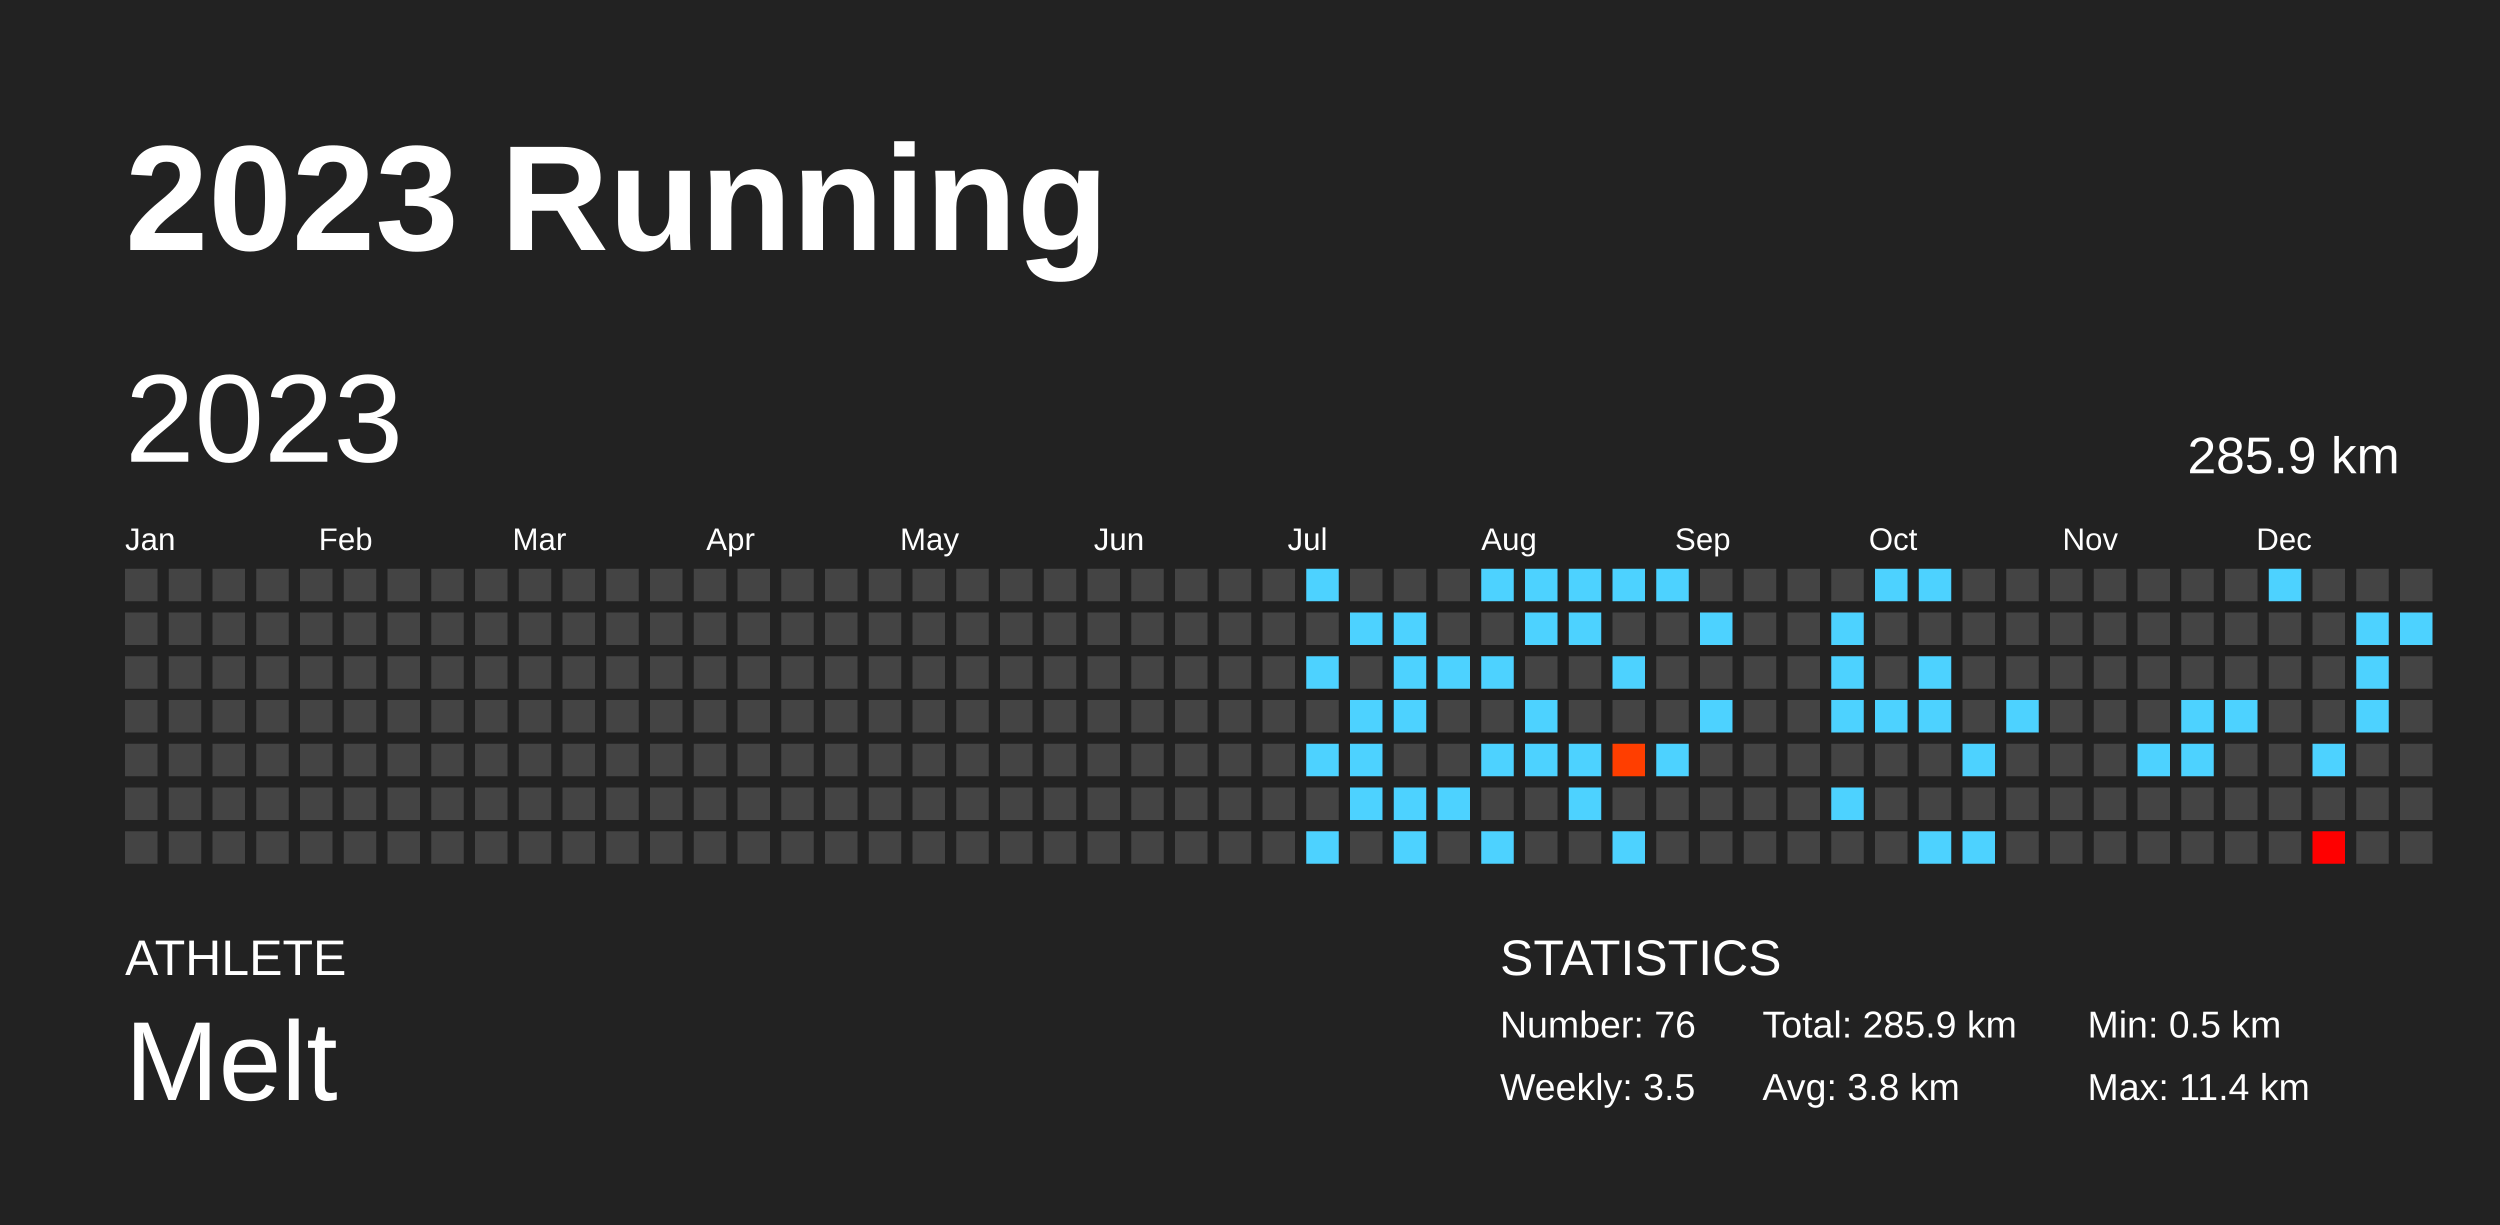
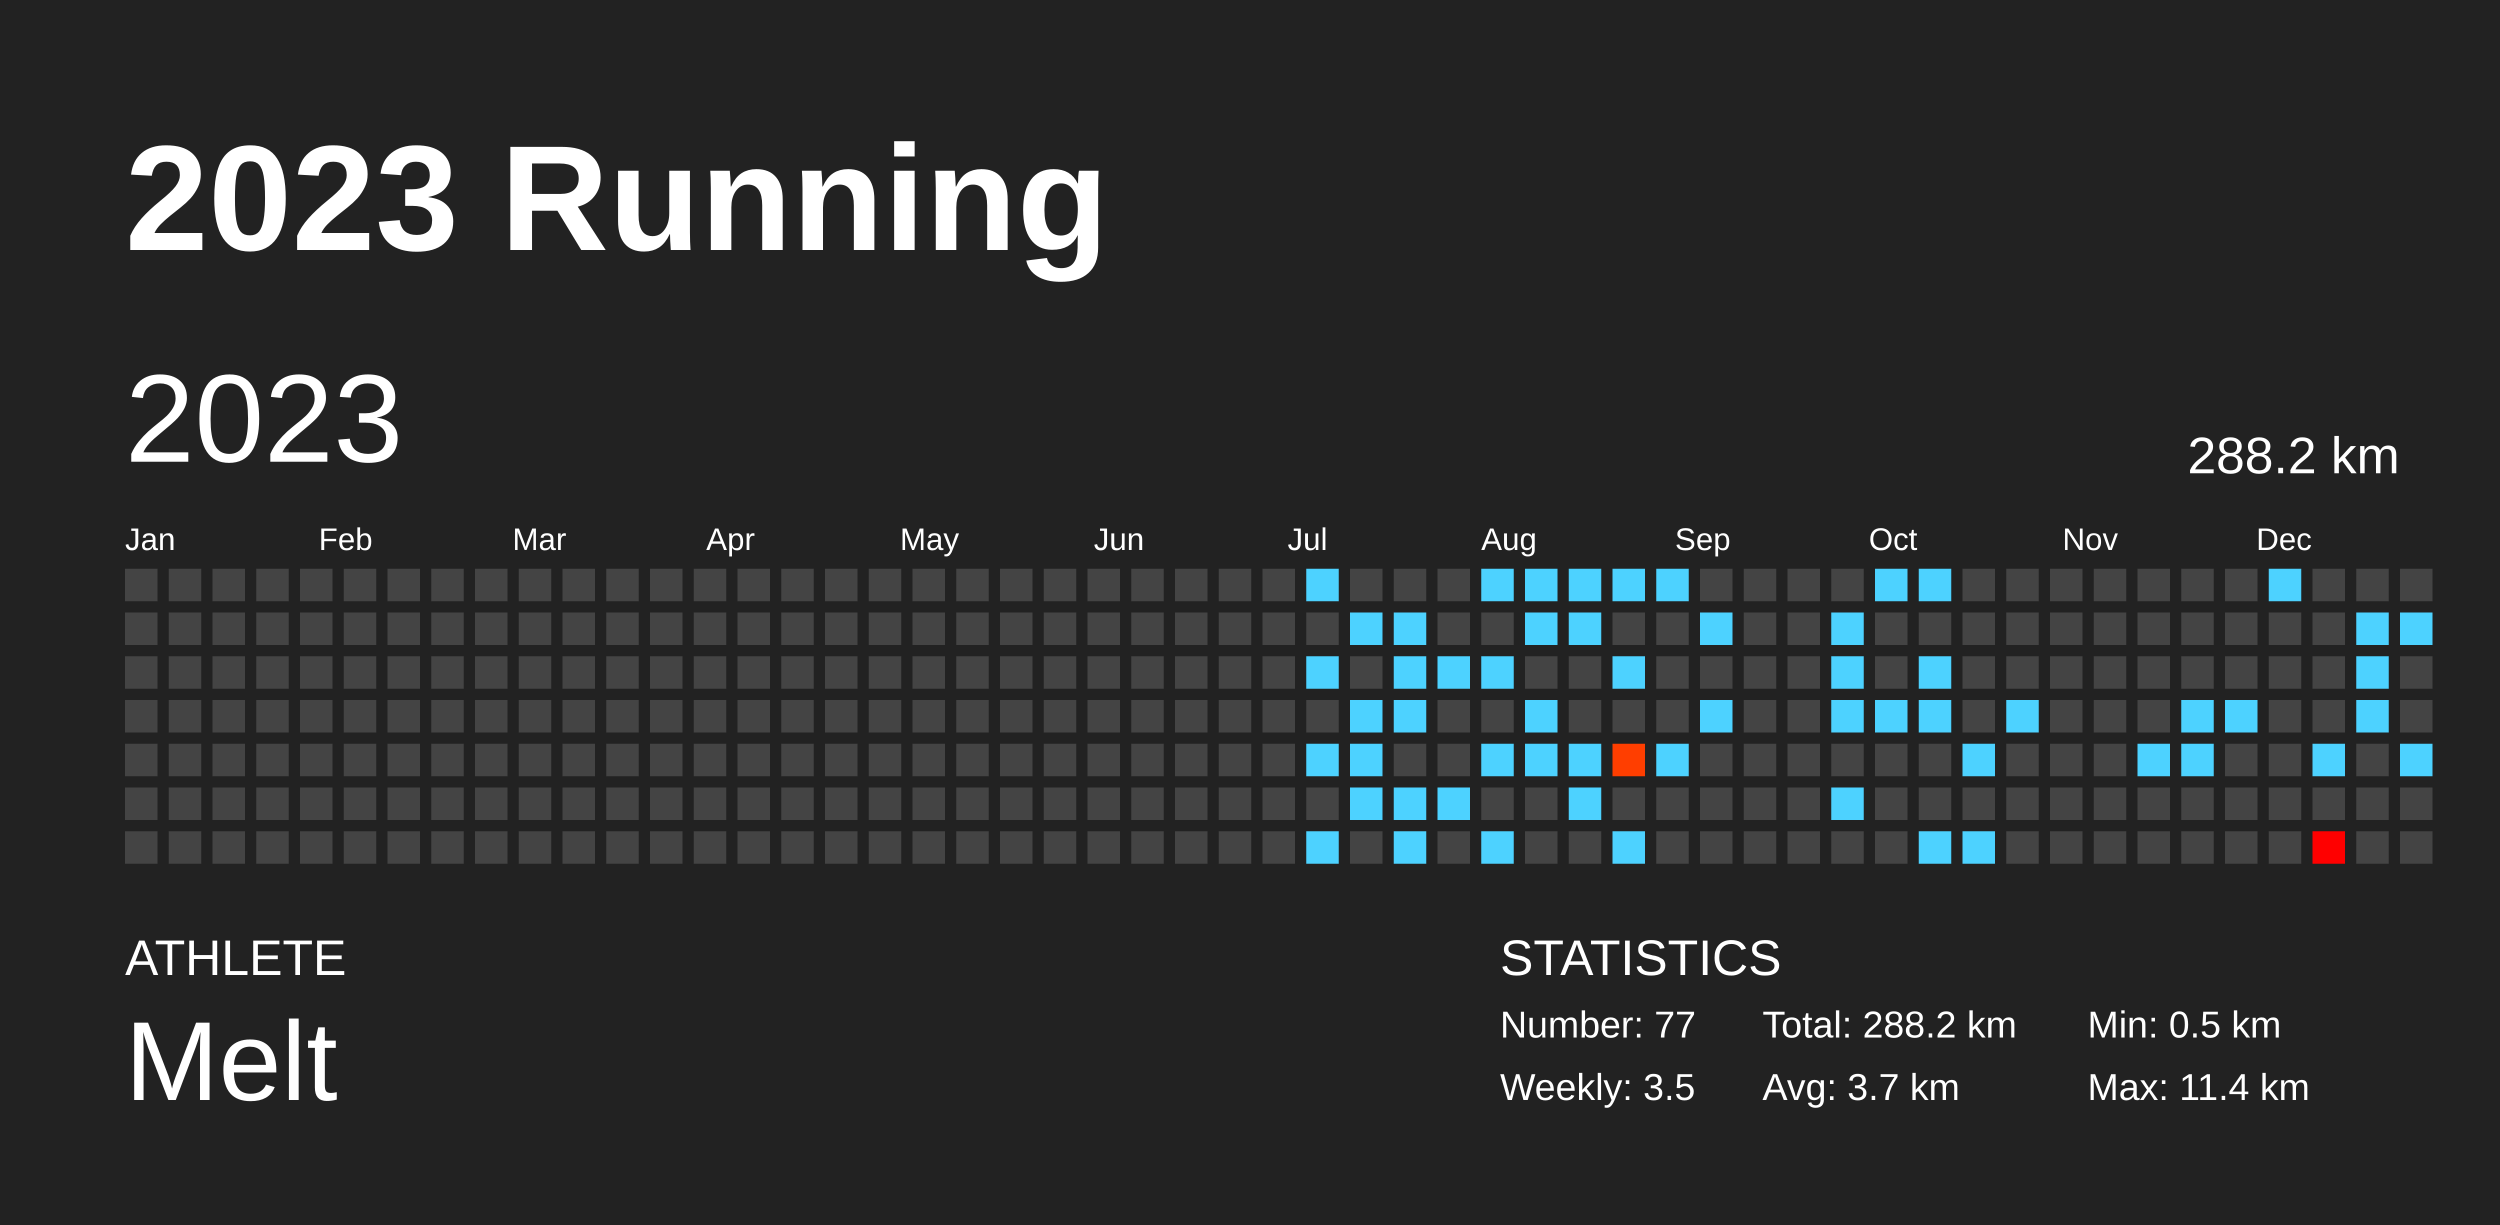
<svg xmlns="http://www.w3.org/2000/svg" baseProfile="full" height="98mm" version="1.1" viewBox="0,0,200,98" width="200mm">
  <defs />
  <rect fill="#222222" height="98" width="200" x="0" y="0" />
  <text fill="#FFFFFF" style="font-size:12px; font-family:Arial; font-weight:bold;" x="10" y="20">2023 Running</text>
  <text fill="#FFFFFF" style="font-size:4px; font-family:Arial" x="10" y="78">ATHLETE</text>
  <text fill="#FFFFFF" style="font-size:9px; font-family:Arial" x="10" y="88">Melt</text>
  <text fill="#FFFFFF" style="font-size:4px; font-family:Arial" x="120" y="78">STATISTICS</text>
-   <text fill="#FFFFFF" style="font-size:3px; font-family:Arial" x="120" y="83">Number: 76</text>
+   <text fill="#FFFFFF" style="font-size:3px; font-family:Arial" x="120" y="83">Number: 77</text>
  <text fill="#FFFFFF" style="font-size:3px; font-family:Arial" x="120" y="88">Weekly: 3.5</text>
-   <text fill="#FFFFFF" style="font-size:3px; font-family:Arial" x="141" y="83">Total: 285.9 km</text>
-   <text fill="#FFFFFF" style="font-size:3px; font-family:Arial" x="141" y="88">Avg: 3.8 km</text>
+   <text fill="#FFFFFF" style="font-size:3px; font-family:Arial" x="141" y="83">Total: 288.2 km</text>
+   <text fill="#FFFFFF" style="font-size:3px; font-family:Arial" x="141" y="88">Avg: 3.7 km</text>
  <text fill="#FFFFFF" style="font-size:3px; font-family:Arial" x="167" y="83">Min: 0.5 km</text>
  <text fill="#FFFFFF" style="font-size:3px; font-family:Arial" x="167" y="88">Max: 11.4 km</text>
  <text dominant-baseline="hanging" fill="#FFFFFF" style="font-size:10.0px; font-family:Arial;" x="10" y="30">2023</text>
-   <text dominant-baseline="hanging" fill="#FFFFFF" style="font-size:4.125px; font-family:Arial;" x="175" y="35">285.9 km</text>
+   <text dominant-baseline="hanging" fill="#FFFFFF" style="font-size:4.125px; font-family:Arial;" x="175" y="35">288.2 km</text>
  <text fill="#FFFFFF" style="font-size:2.5px; font-family:Arial" x="10.0" y="44">Jan</text>
  <text fill="#FFFFFF" style="font-size:2.5px; font-family:Arial" x="25.5" y="44">Feb</text>
  <text fill="#FFFFFF" style="font-size:2.5px; font-family:Arial" x="41.0" y="44">Mar</text>
  <text fill="#FFFFFF" style="font-size:2.5px; font-family:Arial" x="56.5" y="44">Apr</text>
  <text fill="#FFFFFF" style="font-size:2.5px; font-family:Arial" x="72.0" y="44">May</text>
  <text fill="#FFFFFF" style="font-size:2.5px; font-family:Arial" x="87.5" y="44">Jun</text>
  <text fill="#FFFFFF" style="font-size:2.5px; font-family:Arial" x="103.0" y="44">Jul</text>
  <text fill="#FFFFFF" style="font-size:2.5px; font-family:Arial" x="118.5" y="44">Aug</text>
  <text fill="#FFFFFF" style="font-size:2.5px; font-family:Arial" x="134.0" y="44">Sep</text>
  <text fill="#FFFFFF" style="font-size:2.5px; font-family:Arial" x="149.5" y="44">Oct</text>
  <text fill="#FFFFFF" style="font-size:2.5px; font-family:Arial" x="165.0" y="44">Nov</text>
  <text fill="#FFFFFF" style="font-size:2.5px; font-family:Arial" x="180.5" y="44">Dec</text>
  <rect fill="#444444" height="2.6" width="2.6" x="10.0" y="45.5" />
  <rect fill="#444444" height="2.6" width="2.6" x="10.0" y="49.0" />
  <rect fill="#444444" height="2.6" width="2.6" x="10.0" y="52.5" />
  <rect fill="#444444" height="2.6" width="2.6" x="10.0" y="56.0" />
  <rect fill="#444444" height="2.6" width="2.6" x="10.0" y="59.5" />
  <rect fill="#444444" height="2.6" width="2.6" x="10.0" y="63.0" />
  <rect fill="#444444" height="2.6" width="2.6" x="10.0" y="66.5" />
  <rect fill="#444444" height="2.6" width="2.6" x="13.5" y="45.5" />
  <rect fill="#444444" height="2.6" width="2.6" x="13.5" y="49.0" />
  <rect fill="#444444" height="2.6" width="2.6" x="13.5" y="52.5" />
  <rect fill="#444444" height="2.6" width="2.6" x="13.5" y="56.0" />
  <rect fill="#444444" height="2.6" width="2.6" x="13.5" y="59.5" />
  <rect fill="#444444" height="2.6" width="2.6" x="13.5" y="63.0" />
  <rect fill="#444444" height="2.6" width="2.6" x="13.5" y="66.5" />
  <rect fill="#444444" height="2.6" width="2.6" x="17.0" y="45.5" />
  <rect fill="#444444" height="2.6" width="2.6" x="17.0" y="49.0" />
  <rect fill="#444444" height="2.6" width="2.6" x="17.0" y="52.5" />
  <rect fill="#444444" height="2.6" width="2.6" x="17.0" y="56.0" />
  <rect fill="#444444" height="2.6" width="2.6" x="17.0" y="59.5" />
  <rect fill="#444444" height="2.6" width="2.6" x="17.0" y="63.0" />
  <rect fill="#444444" height="2.6" width="2.6" x="17.0" y="66.5" />
  <rect fill="#444444" height="2.6" width="2.6" x="20.5" y="45.5" />
  <rect fill="#444444" height="2.6" width="2.6" x="20.5" y="49.0" />
  <rect fill="#444444" height="2.6" width="2.6" x="20.5" y="52.5" />
  <rect fill="#444444" height="2.6" width="2.6" x="20.5" y="56.0" />
  <rect fill="#444444" height="2.6" width="2.6" x="20.5" y="59.5" />
  <rect fill="#444444" height="2.6" width="2.6" x="20.5" y="63.0" />
  <rect fill="#444444" height="2.6" width="2.6" x="20.5" y="66.5" />
  <rect fill="#444444" height="2.6" width="2.6" x="24.0" y="45.5" />
  <rect fill="#444444" height="2.6" width="2.6" x="24.0" y="49.0" />
  <rect fill="#444444" height="2.6" width="2.6" x="24.0" y="52.5" />
  <rect fill="#444444" height="2.6" width="2.6" x="24.0" y="56.0" />
  <rect fill="#444444" height="2.6" width="2.6" x="24.0" y="59.5" />
  <rect fill="#444444" height="2.6" width="2.6" x="24.0" y="63.0" />
  <rect fill="#444444" height="2.6" width="2.6" x="24.0" y="66.5" />
  <rect fill="#444444" height="2.6" width="2.6" x="27.5" y="45.5" />
  <rect fill="#444444" height="2.6" width="2.6" x="27.5" y="49.0" />
  <rect fill="#444444" height="2.6" width="2.6" x="27.5" y="52.5" />
  <rect fill="#444444" height="2.6" width="2.6" x="27.5" y="56.0" />
  <rect fill="#444444" height="2.6" width="2.6" x="27.5" y="59.5" />
  <rect fill="#444444" height="2.6" width="2.6" x="27.5" y="63.0" />
  <rect fill="#444444" height="2.6" width="2.6" x="27.5" y="66.5" />
  <rect fill="#444444" height="2.6" width="2.6" x="31.0" y="45.5" />
  <rect fill="#444444" height="2.6" width="2.6" x="31.0" y="49.0" />
  <rect fill="#444444" height="2.6" width="2.6" x="31.0" y="52.5" />
  <rect fill="#444444" height="2.6" width="2.6" x="31.0" y="56.0" />
  <rect fill="#444444" height="2.6" width="2.6" x="31.0" y="59.5" />
  <rect fill="#444444" height="2.6" width="2.6" x="31.0" y="63.0" />
  <rect fill="#444444" height="2.6" width="2.6" x="31.0" y="66.5" />
  <rect fill="#444444" height="2.6" width="2.6" x="34.5" y="45.5" />
  <rect fill="#444444" height="2.6" width="2.6" x="34.5" y="49.0" />
  <rect fill="#444444" height="2.6" width="2.6" x="34.5" y="52.5" />
  <rect fill="#444444" height="2.6" width="2.6" x="34.5" y="56.0" />
  <rect fill="#444444" height="2.6" width="2.6" x="34.5" y="59.5" />
  <rect fill="#444444" height="2.6" width="2.6" x="34.5" y="63.0" />
  <rect fill="#444444" height="2.6" width="2.6" x="34.5" y="66.5" />
  <rect fill="#444444" height="2.6" width="2.6" x="38.0" y="45.5" />
  <rect fill="#444444" height="2.6" width="2.6" x="38.0" y="49.0" />
  <rect fill="#444444" height="2.6" width="2.6" x="38.0" y="52.5" />
  <rect fill="#444444" height="2.6" width="2.6" x="38.0" y="56.0" />
  <rect fill="#444444" height="2.6" width="2.6" x="38.0" y="59.5" />
  <rect fill="#444444" height="2.6" width="2.6" x="38.0" y="63.0" />
  <rect fill="#444444" height="2.6" width="2.6" x="38.0" y="66.5" />
  <rect fill="#444444" height="2.6" width="2.6" x="41.5" y="45.5" />
  <rect fill="#444444" height="2.6" width="2.6" x="41.5" y="49.0" />
  <rect fill="#444444" height="2.6" width="2.6" x="41.5" y="52.5" />
  <rect fill="#444444" height="2.6" width="2.6" x="41.5" y="56.0" />
  <rect fill="#444444" height="2.6" width="2.6" x="41.5" y="59.5" />
  <rect fill="#444444" height="2.6" width="2.6" x="41.5" y="63.0" />
  <rect fill="#444444" height="2.6" width="2.6" x="41.5" y="66.5" />
  <rect fill="#444444" height="2.6" width="2.6" x="45.0" y="45.5" />
  <rect fill="#444444" height="2.6" width="2.6" x="45.0" y="49.0" />
  <rect fill="#444444" height="2.6" width="2.6" x="45.0" y="52.5" />
  <rect fill="#444444" height="2.6" width="2.6" x="45.0" y="56.0" />
  <rect fill="#444444" height="2.6" width="2.6" x="45.0" y="59.5" />
  <rect fill="#444444" height="2.6" width="2.6" x="45.0" y="63.0" />
  <rect fill="#444444" height="2.6" width="2.6" x="45.0" y="66.5" />
  <rect fill="#444444" height="2.6" width="2.6" x="48.5" y="45.5" />
  <rect fill="#444444" height="2.6" width="2.6" x="48.5" y="49.0" />
  <rect fill="#444444" height="2.6" width="2.6" x="48.5" y="52.5" />
  <rect fill="#444444" height="2.6" width="2.6" x="48.5" y="56.0" />
  <rect fill="#444444" height="2.6" width="2.6" x="48.5" y="59.5" />
  <rect fill="#444444" height="2.6" width="2.6" x="48.5" y="63.0" />
  <rect fill="#444444" height="2.6" width="2.6" x="48.5" y="66.5" />
  <rect fill="#444444" height="2.6" width="2.6" x="52.0" y="45.5" />
  <rect fill="#444444" height="2.6" width="2.6" x="52.0" y="49.0" />
  <rect fill="#444444" height="2.6" width="2.6" x="52.0" y="52.5" />
  <rect fill="#444444" height="2.6" width="2.6" x="52.0" y="56.0" />
  <rect fill="#444444" height="2.6" width="2.6" x="52.0" y="59.5" />
  <rect fill="#444444" height="2.6" width="2.6" x="52.0" y="63.0" />
  <rect fill="#444444" height="2.6" width="2.6" x="52.0" y="66.5" />
  <rect fill="#444444" height="2.6" width="2.6" x="55.5" y="45.5" />
  <rect fill="#444444" height="2.6" width="2.6" x="55.5" y="49.0" />
  <rect fill="#444444" height="2.6" width="2.6" x="55.5" y="52.5" />
  <rect fill="#444444" height="2.6" width="2.6" x="55.5" y="56.0" />
  <rect fill="#444444" height="2.6" width="2.6" x="55.5" y="59.5" />
  <rect fill="#444444" height="2.6" width="2.6" x="55.5" y="63.0" />
  <rect fill="#444444" height="2.6" width="2.6" x="55.5" y="66.5" />
  <rect fill="#444444" height="2.6" width="2.6" x="59.0" y="45.5" />
  <rect fill="#444444" height="2.6" width="2.6" x="59.0" y="49.0" />
  <rect fill="#444444" height="2.6" width="2.6" x="59.0" y="52.5" />
  <rect fill="#444444" height="2.6" width="2.6" x="59.0" y="56.0" />
  <rect fill="#444444" height="2.6" width="2.6" x="59.0" y="59.5" />
  <rect fill="#444444" height="2.6" width="2.6" x="59.0" y="63.0" />
  <rect fill="#444444" height="2.6" width="2.6" x="59.0" y="66.5" />
  <rect fill="#444444" height="2.6" width="2.6" x="62.5" y="45.5" />
  <rect fill="#444444" height="2.6" width="2.6" x="62.5" y="49.0" />
  <rect fill="#444444" height="2.6" width="2.6" x="62.5" y="52.5" />
  <rect fill="#444444" height="2.6" width="2.6" x="62.5" y="56.0" />
  <rect fill="#444444" height="2.6" width="2.6" x="62.5" y="59.5" />
  <rect fill="#444444" height="2.6" width="2.6" x="62.5" y="63.0" />
  <rect fill="#444444" height="2.6" width="2.6" x="62.5" y="66.5" />
  <rect fill="#444444" height="2.6" width="2.6" x="66.0" y="45.5" />
  <rect fill="#444444" height="2.6" width="2.6" x="66.0" y="49.0" />
  <rect fill="#444444" height="2.6" width="2.6" x="66.0" y="52.5" />
  <rect fill="#444444" height="2.6" width="2.6" x="66.0" y="56.0" />
  <rect fill="#444444" height="2.6" width="2.6" x="66.0" y="59.5" />
  <rect fill="#444444" height="2.6" width="2.6" x="66.0" y="63.0" />
  <rect fill="#444444" height="2.6" width="2.6" x="66.0" y="66.5" />
  <rect fill="#444444" height="2.6" width="2.6" x="69.5" y="45.5" />
  <rect fill="#444444" height="2.6" width="2.6" x="69.5" y="49.0" />
  <rect fill="#444444" height="2.6" width="2.6" x="69.5" y="52.5" />
  <rect fill="#444444" height="2.6" width="2.6" x="69.5" y="56.0" />
  <rect fill="#444444" height="2.6" width="2.6" x="69.5" y="59.5" />
  <rect fill="#444444" height="2.6" width="2.6" x="69.5" y="63.0" />
  <rect fill="#444444" height="2.6" width="2.6" x="69.5" y="66.5" />
  <rect fill="#444444" height="2.6" width="2.6" x="73.0" y="45.5" />
  <rect fill="#444444" height="2.6" width="2.6" x="73.0" y="49.0" />
  <rect fill="#444444" height="2.6" width="2.6" x="73.0" y="52.5" />
  <rect fill="#444444" height="2.6" width="2.6" x="73.0" y="56.0" />
  <rect fill="#444444" height="2.6" width="2.6" x="73.0" y="59.5" />
  <rect fill="#444444" height="2.6" width="2.6" x="73.0" y="63.0" />
  <rect fill="#444444" height="2.6" width="2.6" x="73.0" y="66.5" />
  <rect fill="#444444" height="2.6" width="2.6" x="76.5" y="45.5" />
  <rect fill="#444444" height="2.6" width="2.6" x="76.5" y="49.0" />
  <rect fill="#444444" height="2.6" width="2.6" x="76.5" y="52.5" />
  <rect fill="#444444" height="2.6" width="2.6" x="76.5" y="56.0" />
  <rect fill="#444444" height="2.6" width="2.6" x="76.5" y="59.5" />
  <rect fill="#444444" height="2.6" width="2.6" x="76.5" y="63.0" />
  <rect fill="#444444" height="2.6" width="2.6" x="76.5" y="66.5" />
  <rect fill="#444444" height="2.6" width="2.6" x="80.0" y="45.5" />
  <rect fill="#444444" height="2.6" width="2.6" x="80.0" y="49.0" />
  <rect fill="#444444" height="2.6" width="2.6" x="80.0" y="52.5" />
  <rect fill="#444444" height="2.6" width="2.6" x="80.0" y="56.0" />
  <rect fill="#444444" height="2.6" width="2.6" x="80.0" y="59.5" />
  <rect fill="#444444" height="2.6" width="2.6" x="80.0" y="63.0" />
  <rect fill="#444444" height="2.6" width="2.6" x="80.0" y="66.5" />
  <rect fill="#444444" height="2.6" width="2.6" x="83.5" y="45.5" />
  <rect fill="#444444" height="2.6" width="2.6" x="83.5" y="49.0" />
  <rect fill="#444444" height="2.6" width="2.6" x="83.5" y="52.5" />
  <rect fill="#444444" height="2.6" width="2.6" x="83.5" y="56.0" />
  <rect fill="#444444" height="2.6" width="2.6" x="83.5" y="59.5" />
  <rect fill="#444444" height="2.6" width="2.6" x="83.5" y="63.0" />
  <rect fill="#444444" height="2.6" width="2.6" x="83.5" y="66.5" />
  <rect fill="#444444" height="2.6" width="2.6" x="87.0" y="45.5" />
  <rect fill="#444444" height="2.6" width="2.6" x="87.0" y="49.0" />
  <rect fill="#444444" height="2.6" width="2.6" x="87.0" y="52.5" />
  <rect fill="#444444" height="2.6" width="2.6" x="87.0" y="56.0" />
  <rect fill="#444444" height="2.6" width="2.6" x="87.0" y="59.5" />
  <rect fill="#444444" height="2.6" width="2.6" x="87.0" y="63.0" />
  <rect fill="#444444" height="2.6" width="2.6" x="87.0" y="66.5" />
  <rect fill="#444444" height="2.6" width="2.6" x="90.5" y="45.5" />
  <rect fill="#444444" height="2.6" width="2.6" x="90.5" y="49.0" />
  <rect fill="#444444" height="2.6" width="2.6" x="90.5" y="52.5" />
  <rect fill="#444444" height="2.6" width="2.6" x="90.5" y="56.0" />
  <rect fill="#444444" height="2.6" width="2.6" x="90.5" y="59.5" />
  <rect fill="#444444" height="2.6" width="2.6" x="90.5" y="63.0" />
  <rect fill="#444444" height="2.6" width="2.6" x="90.5" y="66.5" />
  <rect fill="#444444" height="2.6" width="2.6" x="94.0" y="45.5" />
  <rect fill="#444444" height="2.6" width="2.6" x="94.0" y="49.0" />
  <rect fill="#444444" height="2.6" width="2.6" x="94.0" y="52.5" />
  <rect fill="#444444" height="2.6" width="2.6" x="94.0" y="56.0" />
  <rect fill="#444444" height="2.6" width="2.6" x="94.0" y="59.5" />
  <rect fill="#444444" height="2.6" width="2.6" x="94.0" y="63.0" />
  <rect fill="#444444" height="2.6" width="2.6" x="94.0" y="66.5" />
  <rect fill="#444444" height="2.6" width="2.6" x="97.5" y="45.5" />
  <rect fill="#444444" height="2.6" width="2.6" x="97.5" y="49.0" />
  <rect fill="#444444" height="2.6" width="2.6" x="97.5" y="52.5" />
  <rect fill="#444444" height="2.6" width="2.6" x="97.5" y="56.0" />
  <rect fill="#444444" height="2.6" width="2.6" x="97.5" y="59.5" />
  <rect fill="#444444" height="2.6" width="2.6" x="97.5" y="63.0" />
  <rect fill="#444444" height="2.6" width="2.6" x="97.5" y="66.5" />
  <rect fill="#444444" height="2.6" width="2.6" x="101.0" y="45.5" />
  <rect fill="#444444" height="2.6" width="2.6" x="101.0" y="49.0" />
  <rect fill="#444444" height="2.6" width="2.6" x="101.0" y="52.5" />
  <rect fill="#444444" height="2.6" width="2.6" x="101.0" y="56.0" />
  <rect fill="#444444" height="2.6" width="2.6" x="101.0" y="59.5" />
  <rect fill="#444444" height="2.6" width="2.6" x="101.0" y="63.0" />
  <rect fill="#444444" height="2.6" width="2.6" x="101.0" y="66.5" />
  <rect fill="#4dd2ff" height="2.6" width="2.6" x="104.5" y="45.5" />
  <rect fill="#444444" height="2.6" width="2.6" x="104.5" y="49.0" />
  <rect fill="#4dd2ff" height="2.6" width="2.6" x="104.5" y="52.5" />
  <rect fill="#444444" height="2.6" width="2.6" x="104.5" y="56.0" />
  <rect fill="#4dd2ff" height="2.6" width="2.6" x="104.5" y="59.5" />
  <rect fill="#444444" height="2.6" width="2.6" x="104.5" y="63.0" />
  <rect fill="#4dd2ff" height="2.6" width="2.6" x="104.5" y="66.5" />
  <rect fill="#444444" height="2.6" width="2.6" x="108.0" y="45.5" />
  <rect fill="#4dd2ff" height="2.6" width="2.6" x="108.0" y="49.0" />
  <rect fill="#444444" height="2.6" width="2.6" x="108.0" y="52.5" />
  <rect fill="#4dd2ff" height="2.6" width="2.6" x="108.0" y="56.0" />
  <rect fill="#4dd2ff" height="2.6" width="2.6" x="108.0" y="59.5" />
  <rect fill="#4dd2ff" height="2.6" width="2.6" x="108.0" y="63.0" />
  <rect fill="#444444" height="2.6" width="2.6" x="108.0" y="66.5" />
  <rect fill="#444444" height="2.6" width="2.6" x="111.5" y="45.5" />
  <rect fill="#4dd2ff" height="2.6" width="2.6" x="111.5" y="49.0" />
  <rect fill="#4dd2ff" height="2.6" width="2.6" x="111.5" y="52.5" />
  <rect fill="#4dd2ff" height="2.6" width="2.6" x="111.5" y="56.0" />
  <rect fill="#444444" height="2.6" width="2.6" x="111.5" y="59.5" />
  <rect fill="#4dd2ff" height="2.6" width="2.6" x="111.5" y="63.0" />
  <rect fill="#4dd2ff" height="2.6" width="2.6" x="111.5" y="66.5" />
  <rect fill="#444444" height="2.6" width="2.6" x="115.0" y="45.5" />
  <rect fill="#444444" height="2.6" width="2.6" x="115.0" y="49.0" />
  <rect fill="#4dd2ff" height="2.6" width="2.6" x="115.0" y="52.5" />
  <rect fill="#444444" height="2.6" width="2.6" x="115.0" y="56.0" />
  <rect fill="#444444" height="2.6" width="2.6" x="115.0" y="59.5" />
  <rect fill="#4dd2ff" height="2.6" width="2.6" x="115.0" y="63.0" />
  <rect fill="#444444" height="2.6" width="2.6" x="115.0" y="66.5" />
  <rect fill="#4dd2ff" height="2.6" width="2.6" x="118.5" y="45.5" />
  <rect fill="#444444" height="2.6" width="2.6" x="118.5" y="49.0" />
  <rect fill="#4dd2ff" height="2.6" width="2.6" x="118.5" y="52.5" />
  <rect fill="#444444" height="2.6" width="2.6" x="118.5" y="56.0" />
  <rect fill="#4dd2ff" height="2.6" width="2.6" x="118.5" y="59.5" />
  <rect fill="#444444" height="2.6" width="2.6" x="118.5" y="63.0" />
  <rect fill="#4dd2ff" height="2.6" width="2.6" x="118.5" y="66.5" />
  <rect fill="#4dd2ff" height="2.6" width="2.6" x="122.0" y="45.5" />
  <rect fill="#4dd2ff" height="2.6" width="2.6" x="122.0" y="49.0" />
  <rect fill="#444444" height="2.6" width="2.6" x="122.0" y="52.5" />
  <rect fill="#4dd2ff" height="2.6" width="2.6" x="122.0" y="56.0" />
  <rect fill="#4dd2ff" height="2.6" width="2.6" x="122.0" y="59.5" />
  <rect fill="#444444" height="2.6" width="2.6" x="122.0" y="63.0" />
  <rect fill="#444444" height="2.6" width="2.6" x="122.0" y="66.5" />
  <rect fill="#4dd2ff" height="2.6" width="2.6" x="125.5" y="45.5" />
  <rect fill="#4dd2ff" height="2.6" width="2.6" x="125.5" y="49.0" />
  <rect fill="#444444" height="2.6" width="2.6" x="125.5" y="52.5" />
  <rect fill="#444444" height="2.6" width="2.6" x="125.5" y="56.0" />
  <rect fill="#4dd2ff" height="2.6" width="2.6" x="125.5" y="59.5" />
  <rect fill="#4dd2ff" height="2.6" width="2.6" x="125.5" y="63.0" />
  <rect fill="#444444" height="2.6" width="2.6" x="125.5" y="66.5" />
  <rect fill="#4dd2ff" height="2.6" width="2.6" x="129.0" y="45.5" />
  <rect fill="#444444" height="2.6" width="2.6" x="129.0" y="49.0" />
  <rect fill="#4dd2ff" height="2.6" width="2.6" x="129.0" y="52.5" />
  <rect fill="#444444" height="2.6" width="2.6" x="129.0" y="56.0" />
  <rect fill="#ff3e00" height="2.6" width="2.6" x="129.0" y="59.5" />
  <rect fill="#444444" height="2.6" width="2.6" x="129.0" y="63.0" />
  <rect fill="#4dd2ff" height="2.6" width="2.6" x="129.0" y="66.5" />
  <rect fill="#4dd2ff" height="2.6" width="2.6" x="132.5" y="45.5" />
  <rect fill="#444444" height="2.6" width="2.6" x="132.5" y="49.0" />
  <rect fill="#444444" height="2.6" width="2.6" x="132.5" y="52.5" />
  <rect fill="#444444" height="2.6" width="2.6" x="132.5" y="56.0" />
  <rect fill="#4dd2ff" height="2.6" width="2.6" x="132.5" y="59.5" />
  <rect fill="#444444" height="2.6" width="2.6" x="132.5" y="63.0" />
  <rect fill="#444444" height="2.6" width="2.6" x="132.5" y="66.5" />
  <rect fill="#444444" height="2.6" width="2.6" x="136.0" y="45.5" />
  <rect fill="#4dd2ff" height="2.6" width="2.6" x="136.0" y="49.0" />
  <rect fill="#444444" height="2.6" width="2.6" x="136.0" y="52.5" />
  <rect fill="#4dd2ff" height="2.6" width="2.6" x="136.0" y="56.0" />
  <rect fill="#444444" height="2.6" width="2.6" x="136.0" y="59.5" />
  <rect fill="#444444" height="2.6" width="2.6" x="136.0" y="63.0" />
  <rect fill="#444444" height="2.6" width="2.6" x="136.0" y="66.5" />
  <rect fill="#444444" height="2.6" width="2.6" x="139.5" y="45.5" />
  <rect fill="#444444" height="2.6" width="2.6" x="139.5" y="49.0" />
  <rect fill="#444444" height="2.6" width="2.6" x="139.5" y="52.5" />
  <rect fill="#444444" height="2.6" width="2.6" x="139.5" y="56.0" />
  <rect fill="#444444" height="2.6" width="2.6" x="139.5" y="59.5" />
  <rect fill="#444444" height="2.6" width="2.6" x="139.5" y="63.0" />
  <rect fill="#444444" height="2.6" width="2.6" x="139.5" y="66.5" />
  <rect fill="#444444" height="2.6" width="2.6" x="143.0" y="45.5" />
  <rect fill="#444444" height="2.6" width="2.6" x="143.0" y="49.0" />
  <rect fill="#444444" height="2.6" width="2.6" x="143.0" y="52.5" />
  <rect fill="#444444" height="2.6" width="2.6" x="143.0" y="56.0" />
  <rect fill="#444444" height="2.6" width="2.6" x="143.0" y="59.5" />
  <rect fill="#444444" height="2.6" width="2.6" x="143.0" y="63.0" />
  <rect fill="#444444" height="2.6" width="2.6" x="143.0" y="66.5" />
  <rect fill="#444444" height="2.6" width="2.6" x="146.5" y="45.5" />
  <rect fill="#4dd2ff" height="2.6" width="2.6" x="146.5" y="49.0" />
  <rect fill="#4dd2ff" height="2.6" width="2.6" x="146.5" y="52.5" />
  <rect fill="#4dd2ff" height="2.6" width="2.6" x="146.5" y="56.0" />
  <rect fill="#444444" height="2.6" width="2.6" x="146.5" y="59.5" />
  <rect fill="#4dd2ff" height="2.6" width="2.6" x="146.5" y="63.0" />
  <rect fill="#444444" height="2.6" width="2.6" x="146.5" y="66.5" />
  <rect fill="#4dd2ff" height="2.6" width="2.6" x="150.0" y="45.5" />
  <rect fill="#444444" height="2.6" width="2.6" x="150.0" y="49.0" />
  <rect fill="#444444" height="2.6" width="2.6" x="150.0" y="52.5" />
  <rect fill="#4dd2ff" height="2.6" width="2.6" x="150.0" y="56.0" />
  <rect fill="#444444" height="2.6" width="2.6" x="150.0" y="59.5" />
  <rect fill="#444444" height="2.6" width="2.6" x="150.0" y="63.0" />
  <rect fill="#444444" height="2.6" width="2.6" x="150.0" y="66.5" />
  <rect fill="#4dd2ff" height="2.6" width="2.6" x="153.5" y="45.5" />
  <rect fill="#444444" height="2.6" width="2.6" x="153.5" y="49.0" />
  <rect fill="#4dd2ff" height="2.6" width="2.6" x="153.5" y="52.5" />
  <rect fill="#4dd2ff" height="2.6" width="2.6" x="153.5" y="56.0" />
  <rect fill="#444444" height="2.6" width="2.6" x="153.5" y="59.5" />
  <rect fill="#444444" height="2.6" width="2.6" x="153.5" y="63.0" />
  <rect fill="#4dd2ff" height="2.6" width="2.6" x="153.5" y="66.5" />
  <rect fill="#444444" height="2.6" width="2.6" x="157.0" y="45.5" />
  <rect fill="#444444" height="2.6" width="2.6" x="157.0" y="49.0" />
  <rect fill="#444444" height="2.6" width="2.6" x="157.0" y="52.5" />
  <rect fill="#444444" height="2.6" width="2.6" x="157.0" y="56.0" />
  <rect fill="#4dd2ff" height="2.6" width="2.6" x="157.0" y="59.5" />
  <rect fill="#444444" height="2.6" width="2.6" x="157.0" y="63.0" />
  <rect fill="#4dd2ff" height="2.6" width="2.6" x="157.0" y="66.5" />
  <rect fill="#444444" height="2.6" width="2.6" x="160.5" y="45.5" />
  <rect fill="#444444" height="2.6" width="2.6" x="160.5" y="49.0" />
  <rect fill="#444444" height="2.6" width="2.6" x="160.5" y="52.5" />
  <rect fill="#4dd2ff" height="2.6" width="2.6" x="160.5" y="56.0" />
  <rect fill="#444444" height="2.6" width="2.6" x="160.5" y="59.5" />
  <rect fill="#444444" height="2.6" width="2.6" x="160.5" y="63.0" />
  <rect fill="#444444" height="2.6" width="2.6" x="160.5" y="66.5" />
  <rect fill="#444444" height="2.6" width="2.6" x="164.0" y="45.5" />
  <rect fill="#444444" height="2.6" width="2.6" x="164.0" y="49.0" />
  <rect fill="#444444" height="2.6" width="2.6" x="164.0" y="52.5" />
  <rect fill="#444444" height="2.6" width="2.6" x="164.0" y="56.0" />
  <rect fill="#444444" height="2.6" width="2.6" x="164.0" y="59.5" />
  <rect fill="#444444" height="2.6" width="2.6" x="164.0" y="63.0" />
  <rect fill="#444444" height="2.6" width="2.6" x="164.0" y="66.5" />
  <rect fill="#444444" height="2.6" width="2.6" x="167.5" y="45.5" />
  <rect fill="#444444" height="2.6" width="2.6" x="167.5" y="49.0" />
  <rect fill="#444444" height="2.6" width="2.6" x="167.5" y="52.5" />
  <rect fill="#444444" height="2.6" width="2.6" x="167.5" y="56.0" />
  <rect fill="#444444" height="2.6" width="2.6" x="167.5" y="59.5" />
  <rect fill="#444444" height="2.6" width="2.6" x="167.5" y="63.0" />
  <rect fill="#444444" height="2.6" width="2.6" x="167.5" y="66.5" />
  <rect fill="#444444" height="2.6" width="2.6" x="171.0" y="45.5" />
  <rect fill="#444444" height="2.6" width="2.6" x="171.0" y="49.0" />
  <rect fill="#444444" height="2.6" width="2.6" x="171.0" y="52.5" />
  <rect fill="#444444" height="2.6" width="2.6" x="171.0" y="56.0" />
  <rect fill="#4dd2ff" height="2.6" width="2.6" x="171.0" y="59.5" />
  <rect fill="#444444" height="2.6" width="2.6" x="171.0" y="63.0" />
  <rect fill="#444444" height="2.6" width="2.6" x="171.0" y="66.5" />
  <rect fill="#444444" height="2.6" width="2.6" x="174.5" y="45.5" />
  <rect fill="#444444" height="2.6" width="2.6" x="174.5" y="49.0" />
  <rect fill="#444444" height="2.6" width="2.6" x="174.5" y="52.5" />
  <rect fill="#4dd2ff" height="2.6" width="2.6" x="174.5" y="56.0" />
  <rect fill="#4dd2ff" height="2.6" width="2.6" x="174.5" y="59.5" />
  <rect fill="#444444" height="2.6" width="2.6" x="174.5" y="63.0" />
  <rect fill="#444444" height="2.6" width="2.6" x="174.5" y="66.5" />
  <rect fill="#444444" height="2.6" width="2.6" x="178.0" y="45.5" />
  <rect fill="#444444" height="2.6" width="2.6" x="178.0" y="49.0" />
  <rect fill="#444444" height="2.6" width="2.6" x="178.0" y="52.5" />
  <rect fill="#4dd2ff" height="2.6" width="2.6" x="178.0" y="56.0" />
  <rect fill="#444444" height="2.6" width="2.6" x="178.0" y="59.5" />
  <rect fill="#444444" height="2.6" width="2.6" x="178.0" y="63.0" />
  <rect fill="#444444" height="2.6" width="2.6" x="178.0" y="66.5" />
  <rect fill="#4dd2ff" height="2.6" width="2.6" x="181.5" y="45.5" />
  <rect fill="#444444" height="2.6" width="2.6" x="181.5" y="49.0" />
  <rect fill="#444444" height="2.6" width="2.6" x="181.5" y="52.5" />
  <rect fill="#444444" height="2.6" width="2.6" x="181.5" y="56.0" />
  <rect fill="#444444" height="2.6" width="2.6" x="181.5" y="59.5" />
  <rect fill="#444444" height="2.6" width="2.6" x="181.5" y="63.0" />
  <rect fill="#444444" height="2.6" width="2.6" x="181.5" y="66.5" />
  <rect fill="#444444" height="2.6" width="2.6" x="185.0" y="45.5" />
  <rect fill="#444444" height="2.6" width="2.6" x="185.0" y="49.0" />
  <rect fill="#444444" height="2.6" width="2.6" x="185.0" y="52.5" />
  <rect fill="#444444" height="2.6" width="2.6" x="185.0" y="56.0" />
  <rect fill="#4dd2ff" height="2.6" width="2.6" x="185.0" y="59.5" />
  <rect fill="#444444" height="2.6" width="2.6" x="185.0" y="63.0" />
  <rect fill="#ff0000" height="2.6" width="2.6" x="185.0" y="66.5" />
  <rect fill="#444444" height="2.6" width="2.6" x="188.5" y="45.5" />
  <rect fill="#4dd2ff" height="2.6" width="2.6" x="188.5" y="49.0" />
  <rect fill="#4dd2ff" height="2.6" width="2.6" x="188.5" y="52.5" />
  <rect fill="#4dd2ff" height="2.6" width="2.6" x="188.5" y="56.0" />
  <rect fill="#444444" height="2.6" width="2.6" x="188.5" y="59.5" />
  <rect fill="#444444" height="2.6" width="2.6" x="188.5" y="63.0" />
  <rect fill="#444444" height="2.6" width="2.6" x="188.5" y="66.5" />
  <rect fill="#444444" height="2.6" width="2.6" x="192.0" y="45.5" />
  <rect fill="#4dd2ff" height="2.6" width="2.6" x="192.0" y="49.0" />
  <rect fill="#444444" height="2.6" width="2.6" x="192.0" y="52.5" />
  <rect fill="#444444" height="2.6" width="2.6" x="192.0" y="56.0" />
-   <rect fill="#444444" height="2.6" width="2.6" x="192.0" y="59.5" />
+   <rect fill="#4dd2ff" height="2.6" width="2.6" x="192.0" y="59.5" />
  <rect fill="#444444" height="2.6" width="2.6" x="192.0" y="63.0" />
  <rect fill="#444444" height="2.6" width="2.6" x="192.0" y="66.5" />
</svg>
